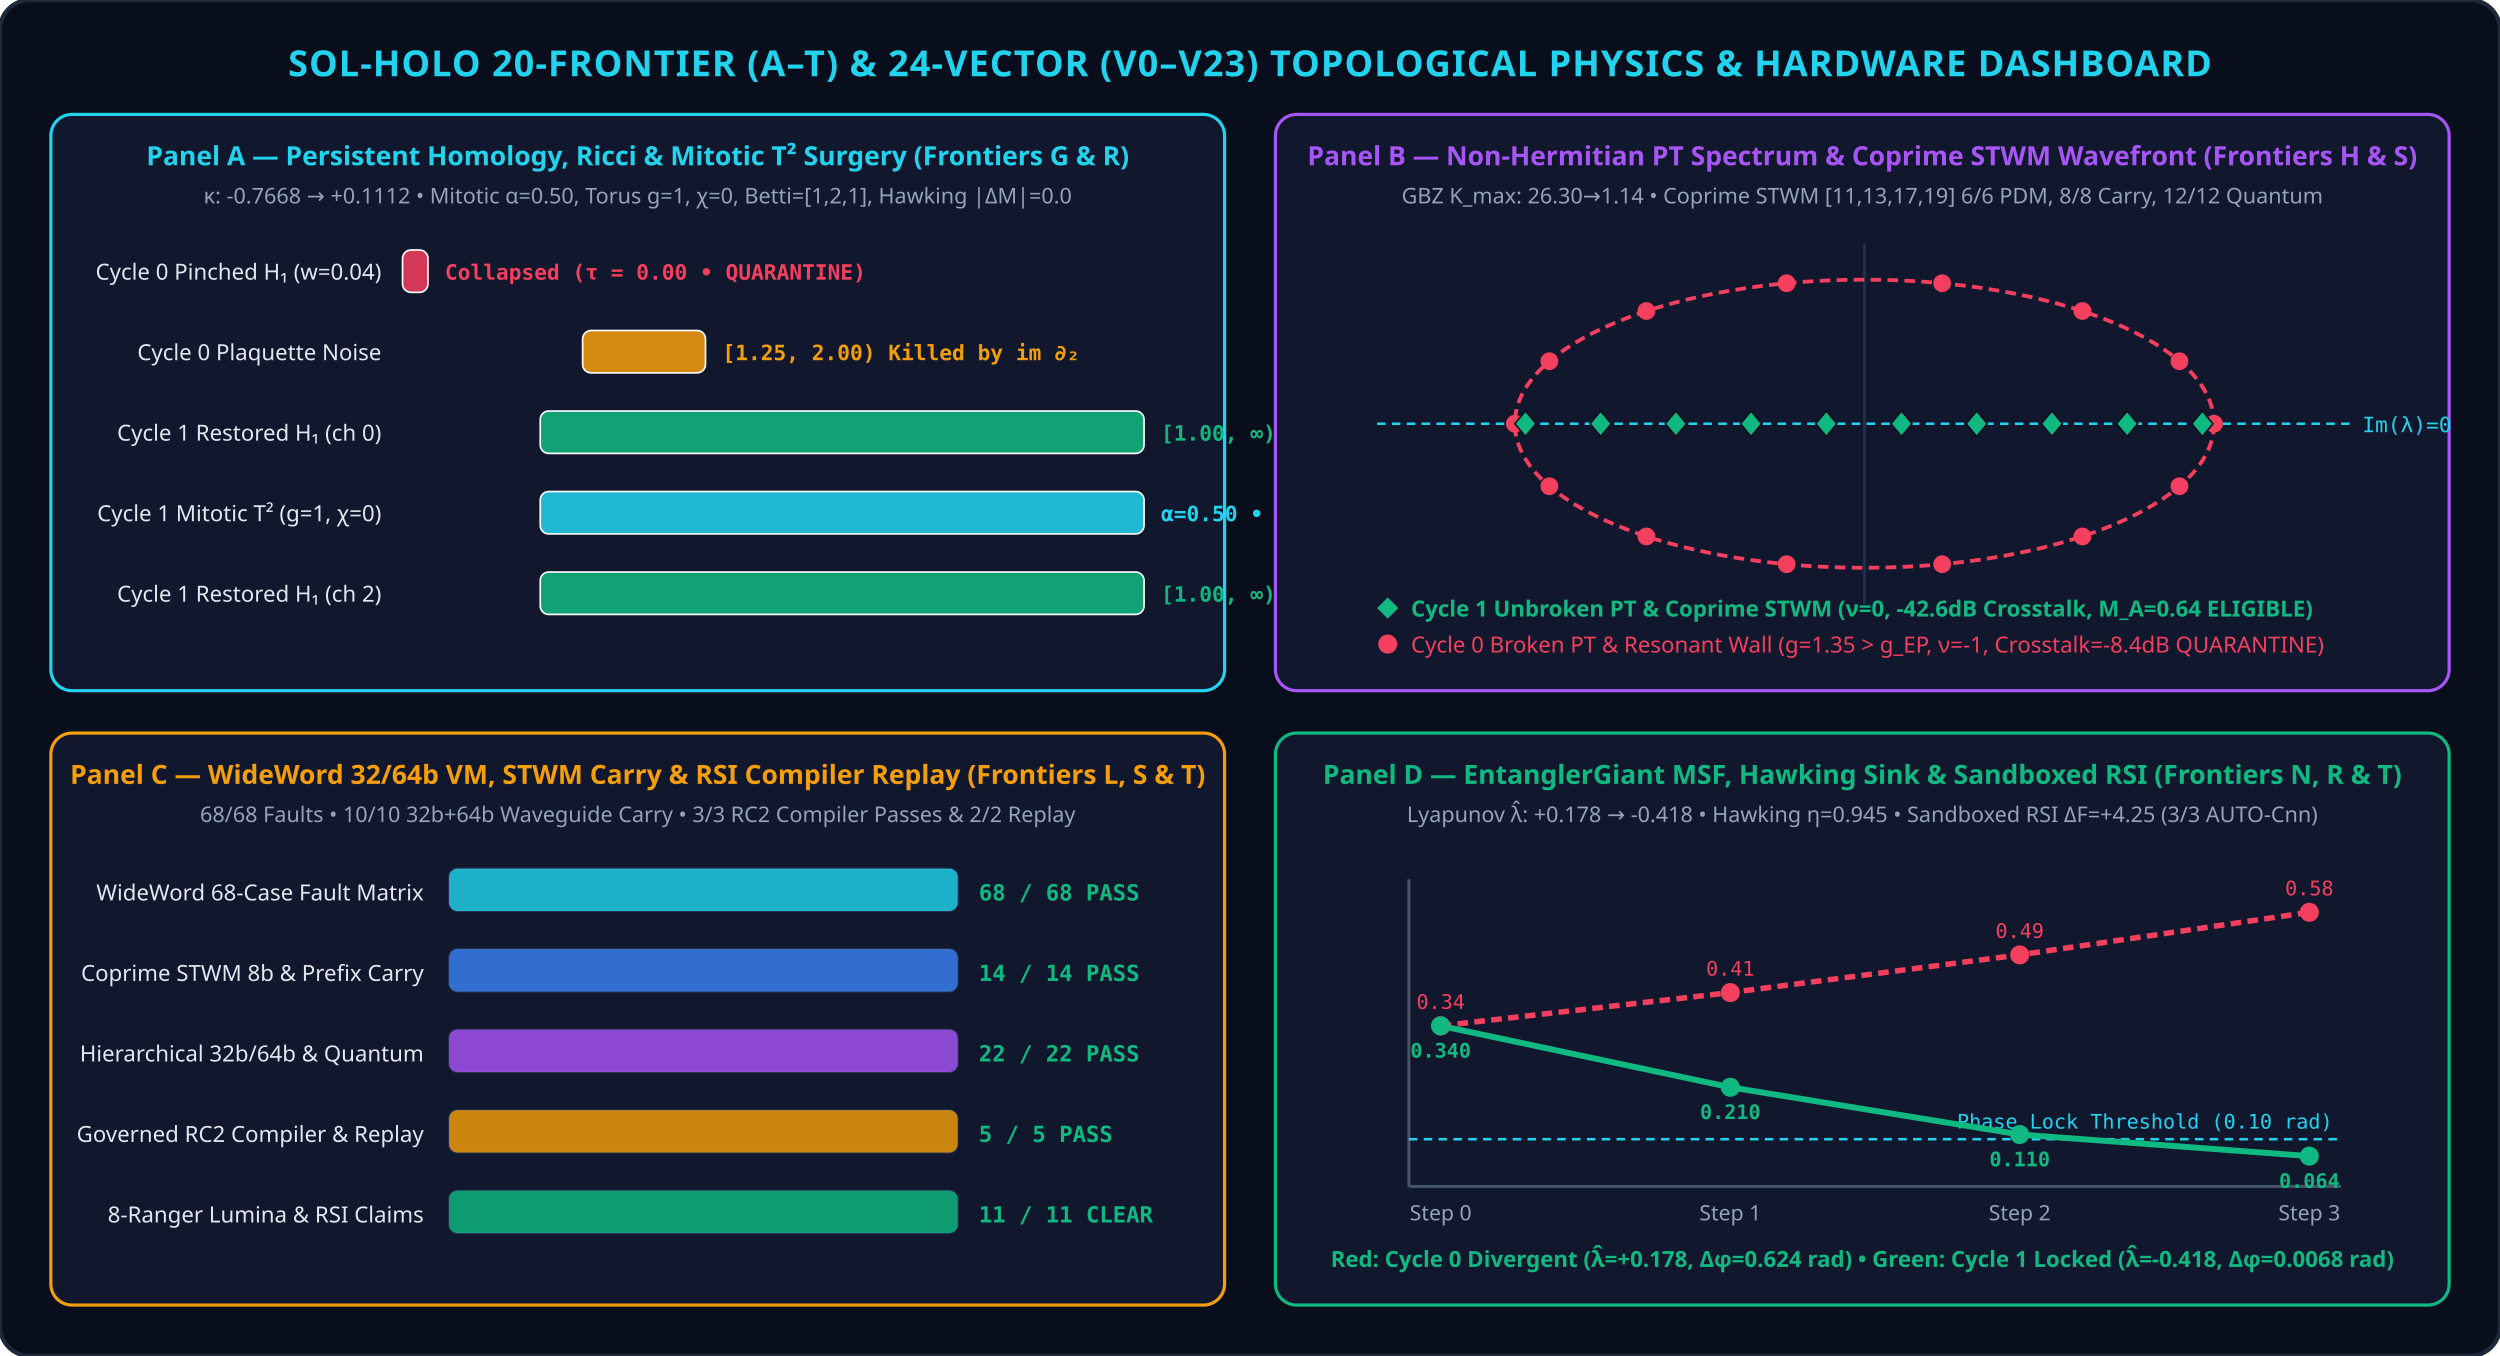
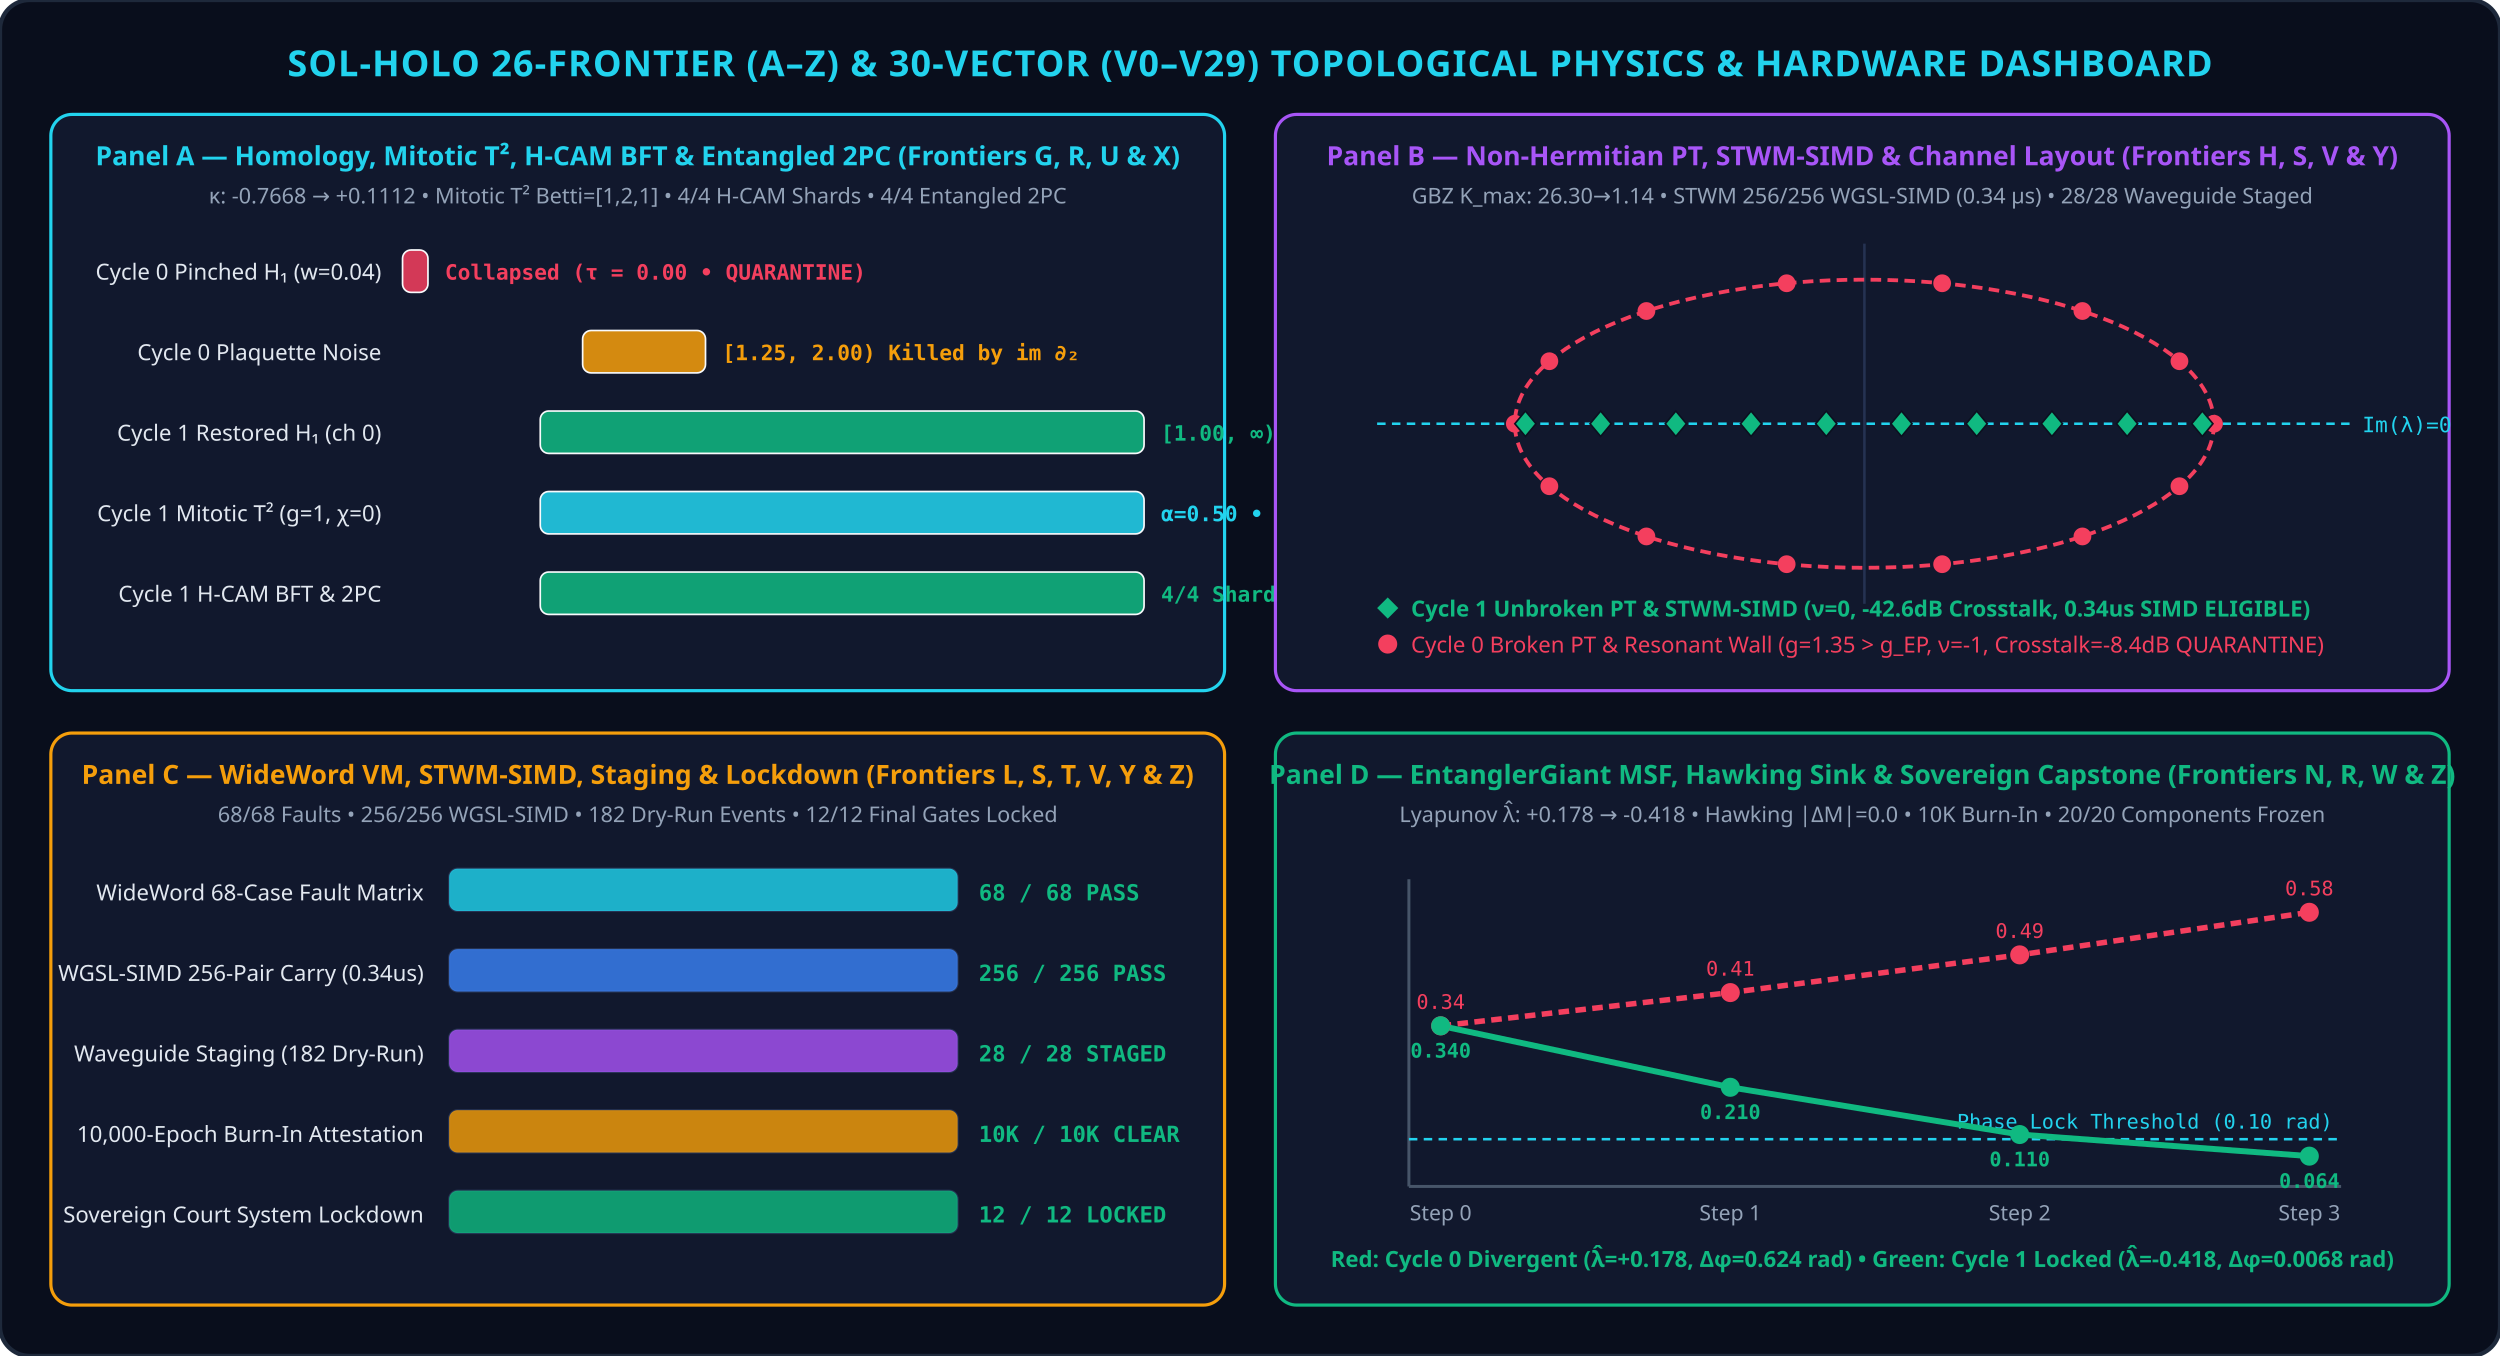
<svg xmlns="http://www.w3.org/2000/svg" viewBox="0 0 1180 640" width="100%" height="100%">
  <rect width="1180" height="640" rx="14" fill="#090e1c" stroke="#1e293b" stroke-width="2" />
-   <text x="590" y="36" text-anchor="middle" fill="#22d3ee" font-family="Segoe UI, sans-serif" font-size="17" font-weight="800" letter-spacing="0.5">SOL-HOLO 20-FRONTIER (A–T) &amp; 24-VECTOR (V0–V23) TOPOLOGICAL PHYSICS &amp; HARDWARE DASHBOARD</text>
+   <text x="590" y="36" text-anchor="middle" fill="#22d3ee" font-family="Segoe UI, sans-serif" font-size="17" font-weight="800" letter-spacing="0.5">SOL-HOLO 26-FRONTIER (A–Z) &amp; 30-VECTOR (V0–V29) TOPOLOGICAL PHYSICS &amp; HARDWARE DASHBOARD</text>
  <rect x="24" y="54" width="554" height="272" rx="10" fill="#11182d" stroke="#22d3ee" stroke-width="1.5" />
-   <text x="301" y="78" text-anchor="middle" fill="#22d3ee" font-family="Segoe UI, sans-serif" font-size="12.5" font-weight="800">Panel A — Persistent Homology, Ricci &amp; Mitotic T² Surgery (Frontiers G &amp; R)</text>
-   <text x="301" y="96" text-anchor="middle" fill="#94a3b8" font-family="Segoe UI, sans-serif" font-size="10.2">κ: -0.7668 → +0.1112 • Mitotic α=0.50, Torus g=1, χ=0, Betti=[1,2,1], Hawking |ΔM|=0.0</text>
+   <text x="301" y="78" text-anchor="middle" fill="#22d3ee" font-family="Segoe UI, sans-serif" font-size="12.5" font-weight="800">Panel A — Homology, Mitotic T², H-CAM BFT &amp; Entangled 2PC (Frontiers G, R, U &amp; X)</text>
+   <text x="301" y="96" text-anchor="middle" fill="#94a3b8" font-family="Segoe UI, sans-serif" font-size="10.2">κ: -0.7668 → +0.1112 • Mitotic T² Betti=[1,2,1] • 4/4 H-CAM Shards • 4/4 Entangled 2PC</text>
  <text x="180" y="132" text-anchor="end" fill="#e2e8f0" font-family="Segoe UI, sans-serif" font-size="10.5">Cycle 0 Pinched H₁ (w=0.04)</text>
  <rect x="190" y="118" width="12" height="20" rx="4" fill="#f43f5e" fill-opacity="0.85" stroke="#f8fafc" stroke-width="0.8" />
  <text x="210" y="132" fill="#f43f5e" font-family="Consolas, monospace" font-size="10" font-weight="700">Collapsed (τ = 0.00 • QUARANTINE)</text>
  <text x="180" y="170" text-anchor="end" fill="#e2e8f0" font-family="Segoe UI, sans-serif" font-size="10.5">Cycle 0 Plaquette Noise</text>
  <rect x="275" y="156" width="58" height="20" rx="4" fill="#f59e0b" fill-opacity="0.85" stroke="#f8fafc" stroke-width="0.8" />
  <text x="341" y="170" fill="#f59e0b" font-family="Consolas, monospace" font-size="10" font-weight="700">[1.25, 2.00) Killed by im ∂₂</text>
  <text x="180" y="208" text-anchor="end" fill="#e2e8f0" font-family="Segoe UI, sans-serif" font-size="10.5">Cycle 1 Restored H₁ (ch 0)</text>
  <rect x="255" y="194" width="285" height="20" rx="4" fill="#10b981" fill-opacity="0.85" stroke="#f8fafc" stroke-width="0.8" />
  <text x="548" y="208" fill="#10b981" font-family="Consolas, monospace" font-size="10" font-weight="700">[1.00, ∞) Essential Wormhole (τ = 0.80)</text>
  <text x="180" y="246" text-anchor="end" fill="#e2e8f0" font-family="Segoe UI, sans-serif" font-size="10.5">Cycle 1 Mitotic T² (g=1, χ=0)</text>
  <rect x="255" y="232" width="285" height="20" rx="4" fill="#22d3ee" fill-opacity="0.85" stroke="#f8fafc" stroke-width="0.8" />
  <text x="548" y="246" fill="#22d3ee" font-family="Consolas, monospace" font-size="10" font-weight="700">α=0.50 • Betti=[1,2,1] • Hawking |ΔM|=0</text>
-   <text x="180" y="284" text-anchor="end" fill="#e2e8f0" font-family="Segoe UI, sans-serif" font-size="10.5">Cycle 1 Restored H₁ (ch 2)</text>
+   <text x="180" y="284" text-anchor="end" fill="#e2e8f0" font-family="Segoe UI, sans-serif" font-size="10.5">Cycle 1 H-CAM BFT &amp; 2PC</text>
  <rect x="255" y="270" width="285" height="20" rx="4" fill="#10b981" fill-opacity="0.85" stroke="#f8fafc" stroke-width="0.8" />
-   <text x="548" y="284" fill="#10b981" font-family="Consolas, monospace" font-size="10" font-weight="700">[1.00, ∞) Essential Wormhole (τ = 0.80)</text>
+   <text x="548" y="284" fill="#10b981" font-family="Consolas, monospace" font-size="10" font-weight="700">4/4 Shards &amp; Manifolds • R=0.999992</text>
  <rect x="602" y="54" width="554" height="272" rx="10" fill="#11182d" stroke="#a855f7" stroke-width="1.5" />
-   <text x="879" y="78" text-anchor="middle" fill="#a855f7" font-family="Segoe UI, sans-serif" font-size="12.5" font-weight="800">Panel B — Non-Hermitian PT Spectrum &amp; Coprime STWM Wavefront (Frontiers H &amp; S)</text>
-   <text x="879" y="96" text-anchor="middle" fill="#94a3b8" font-family="Segoe UI, sans-serif" font-size="10.2">GBZ K_max: 26.30→1.14 • Coprime STWM [11,13,17,19] 6/6 PDM, 8/8 Carry, 12/12 Quantum</text>
+   <text x="879" y="78" text-anchor="middle" fill="#a855f7" font-family="Segoe UI, sans-serif" font-size="12.5" font-weight="800">Panel B — Non-Hermitian PT, STWM-SIMD &amp; Channel Layout (Frontiers H, S, V &amp; Y)</text>
+   <text x="879" y="96" text-anchor="middle" fill="#94a3b8" font-family="Segoe UI, sans-serif" font-size="10.2">GBZ K_max: 26.30→1.14 • STWM 256/256 WGSL-SIMD (0.34 µs) • 28/28 Waveguide Staged</text>
  <line x1="650" y1="200" x2="1110" y2="200" stroke="#22d3ee" stroke-width="1.2" stroke-dasharray="4,3" />
  <line x1="880" y1="115" x2="880" y2="285" stroke="#253252" stroke-width="1.2" />
  <text x="1115" y="204" fill="#22d3ee" font-family="Consolas, monospace" font-size="10">Im(λ)=0</text>
  <ellipse cx="880" cy="200" rx="165" ry="68" fill="none" stroke="#f43f5e" stroke-width="1.8" stroke-dasharray="5,3" />
  <circle cx="1045.0" cy="200.0" r="4.2" fill="#f43f5e" />
  <circle cx="1028.7" cy="229.5" r="4.2" fill="#f43f5e" />
  <circle cx="982.9" cy="253.2" r="4.2" fill="#f43f5e" />
  <circle cx="916.7" cy="266.3" r="4.2" fill="#f43f5e" />
  <circle cx="843.3" cy="266.3" r="4.2" fill="#f43f5e" />
  <circle cx="777.1" cy="253.2" r="4.2" fill="#f43f5e" />
  <circle cx="731.3" cy="229.5" r="4.2" fill="#f43f5e" />
  <circle cx="715.0" cy="200.0" r="4.2" fill="#f43f5e" />
  <circle cx="731.3" cy="170.5" r="4.2" fill="#f43f5e" />
  <circle cx="777.1" cy="146.8" r="4.2" fill="#f43f5e" />
  <circle cx="843.3" cy="133.7" r="4.2" fill="#f43f5e" />
  <circle cx="916.7" cy="133.7" r="4.2" fill="#f43f5e" />
  <circle cx="982.9" cy="146.8" r="4.2" fill="#f43f5e" />
  <circle cx="1028.7" cy="170.5" r="4.2" fill="#f43f5e" />
  <polygon points="720.0,194 725.0,200 720.0,206 715.0,200" fill="#10b981" stroke="#0b1020" stroke-width="0.8" />
  <polygon points="755.5,194 760.5,200 755.5,206 750.5,200" fill="#10b981" stroke="#0b1020" stroke-width="0.8" />
  <polygon points="791.0,194 796.0,200 791.0,206 786.0,200" fill="#10b981" stroke="#0b1020" stroke-width="0.8" />
  <polygon points="826.5,194 831.5,200 826.5,206 821.5,200" fill="#10b981" stroke="#0b1020" stroke-width="0.8" />
  <polygon points="862.0,194 867.0,200 862.0,206 857.0,200" fill="#10b981" stroke="#0b1020" stroke-width="0.8" />
  <polygon points="897.5,194 902.5,200 897.5,206 892.5,200" fill="#10b981" stroke="#0b1020" stroke-width="0.8" />
  <polygon points="933.0,194 938.0,200 933.0,206 928.0,200" fill="#10b981" stroke="#0b1020" stroke-width="0.8" />
  <polygon points="968.5,194 973.5,200 968.5,206 963.5,200" fill="#10b981" stroke="#0b1020" stroke-width="0.8" />
  <polygon points="1004.0,194 1009.0,200 1004.0,206 999.0,200" fill="#10b981" stroke="#0b1020" stroke-width="0.8" />
  <polygon points="1039.5,194 1044.5,200 1039.5,206 1034.5,200" fill="#10b981" stroke="#0b1020" stroke-width="0.8" />
  <circle cx="655" cy="304" r="4.5" fill="#f43f5e" />
  <text x="666" y="308" fill="#f43f5e" font-family="Segoe UI, sans-serif" font-size="10.5">Cycle 0 Broken PT &amp; Resonant Wall (g=1.35 &gt; g_EP, ν=-1, Crosstalk=-8.4dB QUARANTINE)</text>
  <polygon points="655,282 660,287 655,292 650,287" fill="#10b981" />
-   <text x="666" y="291" fill="#10b981" font-family="Segoe UI, sans-serif" font-size="10.5" font-weight="700">Cycle 1 Unbroken PT &amp; Coprime STWM (ν=0, -42.6dB Crosstalk, M_A=0.64 ELIGIBLE)</text>
+   <text x="666" y="291" fill="#10b981" font-family="Segoe UI, sans-serif" font-size="10.5" font-weight="700">Cycle 1 Unbroken PT &amp; STWM-SIMD (ν=0, -42.6dB Crosstalk, 0.34us SIMD ELIGIBLE)</text>
  <rect x="24" y="346" width="554" height="270" rx="10" fill="#11182d" stroke="#f59e0b" stroke-width="1.5" />
-   <text x="301" y="370" text-anchor="middle" fill="#f59e0b" font-family="Segoe UI, sans-serif" font-size="12.5" font-weight="800">Panel C — WideWord 32/64b VM, STWM Carry &amp; RSI Compiler Replay (Frontiers L, S &amp; T)</text>
-   <text x="301" y="388" text-anchor="middle" fill="#94a3b8" font-family="Segoe UI, sans-serif" font-size="10.2">68/68 Faults • 10/10 32b+64b Waveguide Carry • 3/3 RC2 Compiler Passes &amp; 2/2 Replay</text>
+   <text x="301" y="370" text-anchor="middle" fill="#f59e0b" font-family="Segoe UI, sans-serif" font-size="12.5" font-weight="800">Panel C — WideWord VM, STWM-SIMD, Staging &amp; Lockdown (Frontiers L, S, T, V, Y &amp; Z)</text>
+   <text x="301" y="388" text-anchor="middle" fill="#94a3b8" font-family="Segoe UI, sans-serif" font-size="10.2">68/68 Faults • 256/256 WGSL-SIMD • 182 Dry-Run Events • 12/12 Final Gates Locked</text>
  <text x="200" y="425" text-anchor="end" fill="#e2e8f0" font-family="Segoe UI, sans-serif" font-size="10.5">WideWord 68-Case Fault Matrix</text>
  <rect x="212" y="410" width="240" height="20" rx="4" fill="#0b1020" stroke="#253252" />
  <rect x="212" y="410" width="240" height="20" rx="4" fill="#22d3ee" fill-opacity="0.82" />
  <text x="462" y="425" fill="#10b981" font-family="Consolas, monospace" font-size="10.5" font-weight="700">68 / 68 PASS</text>
-   <text x="200" y="463" text-anchor="end" fill="#e2e8f0" font-family="Segoe UI, sans-serif" font-size="10.5">Coprime STWM 8b &amp; Prefix Carry</text>
+   <text x="200" y="463" text-anchor="end" fill="#e2e8f0" font-family="Segoe UI, sans-serif" font-size="10.5">WGSL-SIMD 256-Pair Carry (0.34us)</text>
  <rect x="212" y="448" width="240" height="20" rx="4" fill="#0b1020" stroke="#253252" />
  <rect x="212" y="448" width="240" height="20" rx="4" fill="#3b82f6" fill-opacity="0.82" />
-   <text x="462" y="463" fill="#10b981" font-family="Consolas, monospace" font-size="10.5" font-weight="700">14 / 14 PASS</text>
-   <text x="200" y="501" text-anchor="end" fill="#e2e8f0" font-family="Segoe UI, sans-serif" font-size="10.5">Hierarchical 32b/64b &amp; Quantum</text>
+   <text x="462" y="463" fill="#10b981" font-family="Consolas, monospace" font-size="10.5" font-weight="700">256 / 256 PASS</text>
+   <text x="200" y="501" text-anchor="end" fill="#e2e8f0" font-family="Segoe UI, sans-serif" font-size="10.5">Waveguide Staging (182 Dry-Run)</text>
  <rect x="212" y="486" width="240" height="20" rx="4" fill="#0b1020" stroke="#253252" />
  <rect x="212" y="486" width="240" height="20" rx="4" fill="#a855f7" fill-opacity="0.82" />
-   <text x="462" y="501" fill="#10b981" font-family="Consolas, monospace" font-size="10.5" font-weight="700">22 / 22 PASS</text>
-   <text x="200" y="539" text-anchor="end" fill="#e2e8f0" font-family="Segoe UI, sans-serif" font-size="10.5">Governed RC2 Compiler &amp; Replay</text>
+   <text x="462" y="501" fill="#10b981" font-family="Consolas, monospace" font-size="10.5" font-weight="700">28 / 28 STAGED</text>
+   <text x="200" y="539" text-anchor="end" fill="#e2e8f0" font-family="Segoe UI, sans-serif" font-size="10.5">10,000-Epoch Burn-In Attestation</text>
  <rect x="212" y="524" width="240" height="20" rx="4" fill="#0b1020" stroke="#253252" />
  <rect x="212" y="524" width="240" height="20" rx="4" fill="#f59e0b" fill-opacity="0.82" />
-   <text x="462" y="539" fill="#10b981" font-family="Consolas, monospace" font-size="10.5" font-weight="700">5 / 5 PASS</text>
-   <text x="200" y="577" text-anchor="end" fill="#e2e8f0" font-family="Segoe UI, sans-serif" font-size="10.5">8-Ranger Lumina &amp; RSI Claims</text>
+   <text x="462" y="539" fill="#10b981" font-family="Consolas, monospace" font-size="10.5" font-weight="700">10K / 10K CLEAR</text>
+   <text x="200" y="577" text-anchor="end" fill="#e2e8f0" font-family="Segoe UI, sans-serif" font-size="10.5">Sovereign Court System Lockdown</text>
  <rect x="212" y="562" width="240" height="20" rx="4" fill="#0b1020" stroke="#253252" />
  <rect x="212" y="562" width="240" height="20" rx="4" fill="#10b981" fill-opacity="0.82" />
-   <text x="462" y="577" fill="#10b981" font-family="Consolas, monospace" font-size="10.5" font-weight="700">11 / 11 CLEAR</text>
+   <text x="462" y="577" fill="#10b981" font-family="Consolas, monospace" font-size="10.5" font-weight="700">12 / 12 LOCKED</text>
  <rect x="602" y="346" width="554" height="270" rx="10" fill="#11182d" stroke="#10b981" stroke-width="1.5" />
-   <text x="879" y="370" text-anchor="middle" fill="#10b981" font-family="Segoe UI, sans-serif" font-size="12.5" font-weight="800">Panel D — EntanglerGiant MSF, Hawking Sink &amp; Sandboxed RSI (Frontiers N, R &amp; T)</text>
-   <text x="879" y="388" text-anchor="middle" fill="#94a3b8" font-family="Segoe UI, sans-serif" font-size="10.2">Lyapunov λ̂: +0.178 → -0.418 • Hawking η=0.945 • Sandboxed RSI ΔF=+4.25 (3/3 AUTO-Cnn)</text>
+   <text x="879" y="370" text-anchor="middle" fill="#10b981" font-family="Segoe UI, sans-serif" font-size="12.5" font-weight="800">Panel D — EntanglerGiant MSF, Hawking Sink &amp; Sovereign Capstone (Frontiers N, R, W &amp; Z)</text>
+   <text x="879" y="388" text-anchor="middle" fill="#94a3b8" font-family="Segoe UI, sans-serif" font-size="10.2">Lyapunov λ̂: +0.178 → -0.418 • Hawking |ΔM|=0.0 • 10K Burn-In • 20/20 Components Frozen</text>
  <line x1="665.0" y1="560.0" x2="1105.0" y2="560.0" stroke="#475569" stroke-width="1.4" />
  <line x1="665.0" y1="415.0" x2="665.0" y2="560.0" stroke="#475569" stroke-width="1.4" />
  <line x1="665.0" y1="537.7" x2="1105.0" y2="537.7" stroke="#22d3ee" stroke-width="1.2" stroke-dasharray="4,3" />
  <text x="1101.0" y="532.7" text-anchor="end" fill="#22d3ee" font-family="Consolas, monospace" font-size="9.5">Phase Lock Threshold (0.10 rad)</text>
  <polyline points="680.0,484.2 816.7,468.5 953.3,450.7 1090.0,430.6" fill="none" stroke="#f43f5e" stroke-width="2.6" stroke-dasharray="5,3" />
  <polyline points="680.0,484.2 816.7,513.2 953.3,535.5 1090.0,545.7" fill="none" stroke="#10b981" stroke-width="2.8" />
  <circle cx="680.0" cy="484.2" r="4.5" fill="#f43f5e" />
  <text x="680.0" y="476.2" text-anchor="middle" fill="#f43f5e" font-family="Consolas, monospace" font-size="9.5">0.34</text>
  <circle cx="816.7" cy="468.5" r="4.5" fill="#f43f5e" />
  <text x="816.7" y="460.5" text-anchor="middle" fill="#f43f5e" font-family="Consolas, monospace" font-size="9.5">0.41</text>
  <circle cx="953.3" cy="450.7" r="4.5" fill="#f43f5e" />
  <text x="953.3" y="442.7" text-anchor="middle" fill="#f43f5e" font-family="Consolas, monospace" font-size="9.5">0.49</text>
  <circle cx="1090.0" cy="430.6" r="4.5" fill="#f43f5e" />
  <text x="1090.0" y="422.6" text-anchor="middle" fill="#f43f5e" font-family="Consolas, monospace" font-size="9.5">0.58</text>
  <circle cx="680.0" cy="484.2" r="4.5" fill="#10b981" />
  <text x="680.0" y="499.2" text-anchor="middle" fill="#10b981" font-family="Consolas, monospace" font-size="9.5" font-weight="700">0.340</text>
  <text x="680.0" y="576.0" text-anchor="middle" fill="#94a3b8" font-family="Segoe UI, sans-serif" font-size="10">Step 0</text>
  <circle cx="816.7" cy="513.2" r="4.5" fill="#10b981" />
  <text x="816.7" y="528.2" text-anchor="middle" fill="#10b981" font-family="Consolas, monospace" font-size="9.5" font-weight="700">0.210</text>
  <text x="816.7" y="576.0" text-anchor="middle" fill="#94a3b8" font-family="Segoe UI, sans-serif" font-size="10">Step 1</text>
  <circle cx="953.3" cy="535.5" r="4.5" fill="#10b981" />
  <text x="953.3" y="550.5" text-anchor="middle" fill="#10b981" font-family="Consolas, monospace" font-size="9.5" font-weight="700">0.110</text>
  <text x="953.3" y="576.0" text-anchor="middle" fill="#94a3b8" font-family="Segoe UI, sans-serif" font-size="10">Step 2</text>
  <circle cx="1090.0" cy="545.7" r="4.5" fill="#10b981" />
  <text x="1090.0" y="560.7" text-anchor="middle" fill="#10b981" font-family="Consolas, monospace" font-size="9.5" font-weight="700">0.064</text>
  <text x="1090.0" y="576.0" text-anchor="middle" fill="#94a3b8" font-family="Segoe UI, sans-serif" font-size="10">Step 3</text>
  <text x="879" y="598" text-anchor="middle" fill="#10b981" font-family="Segoe UI, sans-serif" font-size="10.5" font-weight="700">Red: Cycle 0 Divergent (λ̂=+0.178, Δφ=0.624 rad) • Green: Cycle 1 Locked (λ̂=-0.418, Δφ=0.0068 rad)</text>
</svg>
